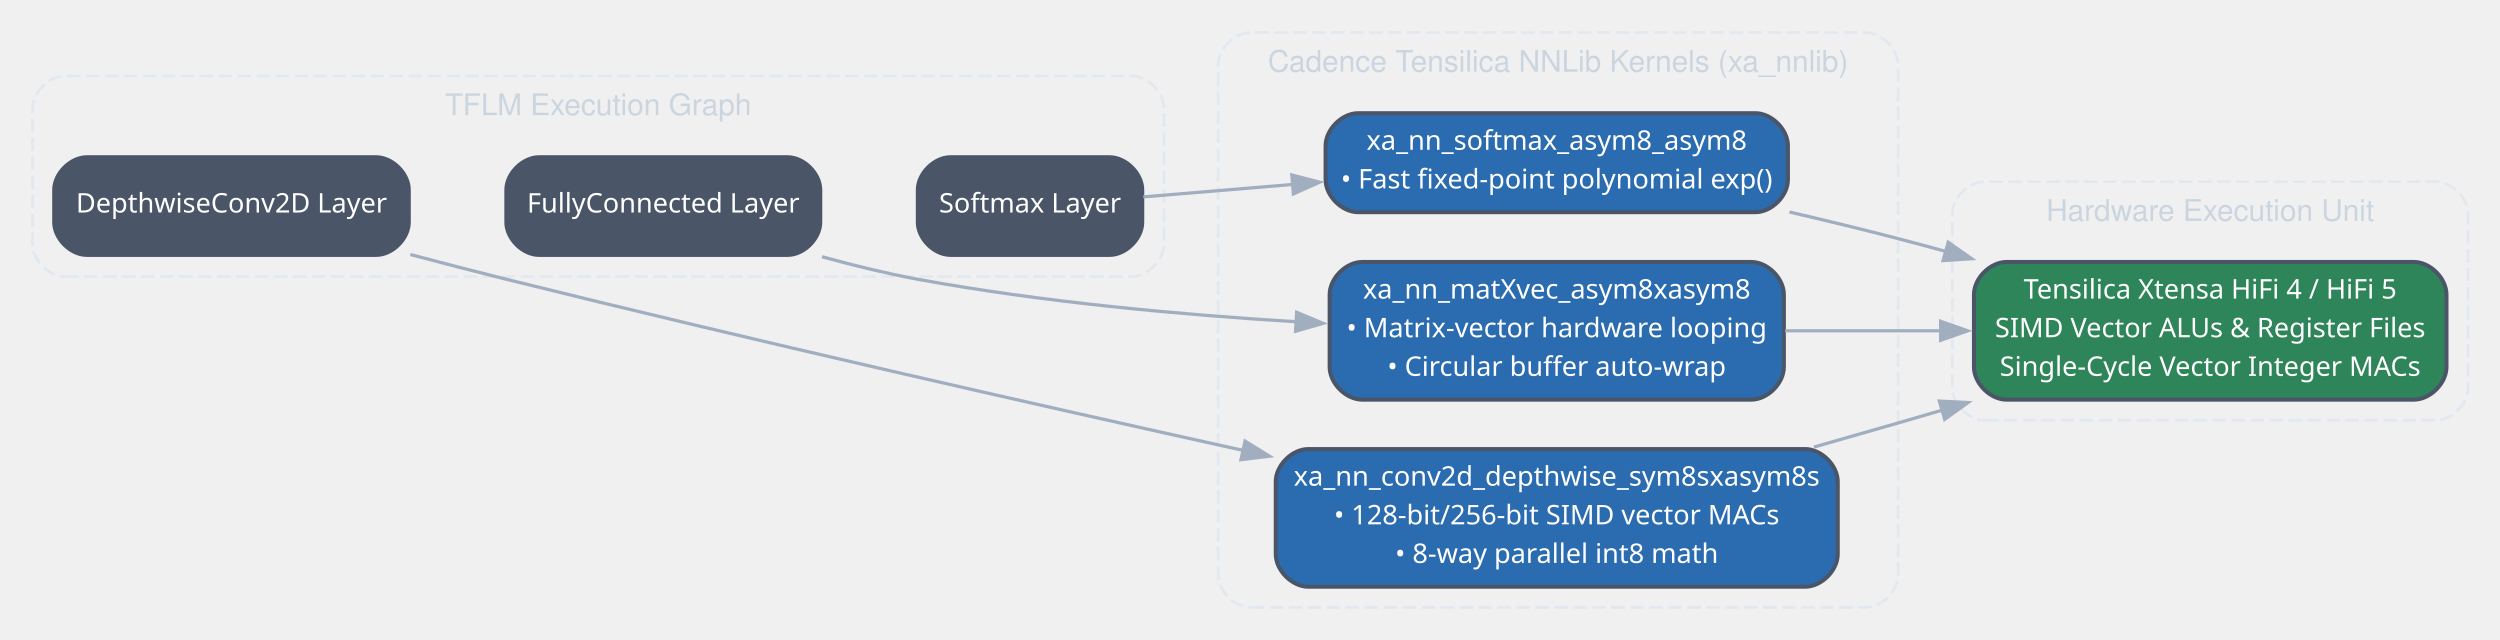
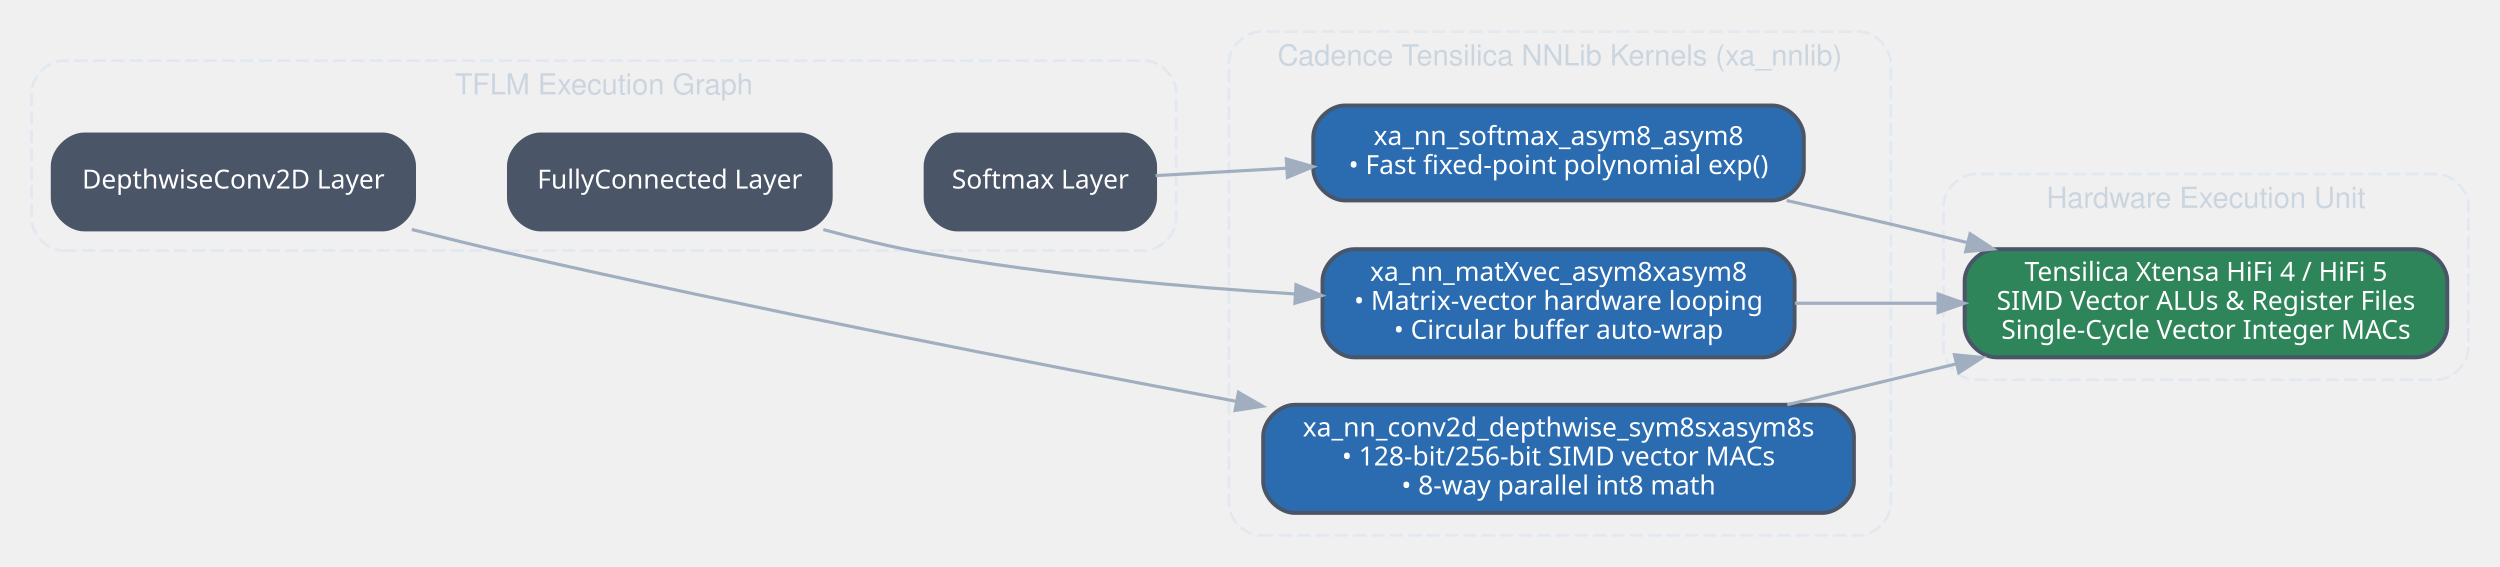
- <svg xmlns="http://www.w3.org/2000/svg" width="922pt" height="236pt" viewBox="0.00 0.00 922.00 236.00">
-   <g id="graph0" class="graph" transform="scale(1 1) rotate(0) translate(4 232)">
+ <svg xmlns="http://www.w3.org/2000/svg" width="948pt" height="215pt" viewBox="0.00 0.00 948.00 215.00">
+   <g id="graph0" class="graph" transform="scale(1 1) rotate(0) translate(4 211)">
    <g id="clust1" class="cluster">
-       <path fill="none" stroke="#e2e8f0" stroke-dasharray="5,2" d="M20,-130C20,-130 413.25,-130 413.25,-130 419.25,-130 425.25,-136 425.25,-142 425.25,-142 425.25,-192 425.25,-192 425.25,-198 419.25,-204 413.25,-204 413.25,-204 20,-204 20,-204 14,-204 8,-198 8,-192 8,-192 8,-142 8,-142 8,-136 14,-130 20,-130" />
-       <text xml:space="preserve" text-anchor="middle" x="216.62" y="-189.55" font-family="Helvetica,sans-Serif" font-size="11.00" fill="#cbd5e0">TFLM Execution Graph</text>
+       <path fill="transparent" stroke="#e2e8f0" stroke-dasharray="5,2" d="M20,-116C20,-116 430,-116 430,-116 436,-116 442,-122 442,-128 442,-128 442,-176 442,-176 442,-182 436,-188 430,-188 430,-188 20,-188 20,-188 14,-188 8,-182 8,-176 8,-176 8,-128 8,-128 8,-122 14,-116 20,-116" />
+       <text text-anchor="middle" x="225" y="-175.2" font-family="Helvetica,sans-Serif" font-size="11.00" fill="#cbd5e0">TFLM Execution Graph</text>
    </g>
    <g id="clust2" class="cluster">
-       <path fill="none" stroke="#e2e8f0" stroke-dasharray="5,2" d="M457.25,-8C457.25,-8 684,-8 684,-8 690,-8 696,-14 696,-20 696,-20 696,-208 696,-208 696,-214 690,-220 684,-220 684,-220 457.25,-220 457.25,-220 451.25,-220 445.25,-214 445.25,-208 445.25,-208 445.25,-20 445.25,-20 445.25,-14 451.25,-8 457.25,-8" />
-       <text xml:space="preserve" text-anchor="middle" x="570.62" y="-205.55" font-family="Helvetica,sans-Serif" font-size="11.00" fill="#cbd5e0">Cadence Tensilica NNLib Kernels (xa_nnlib)</text>
+       <path fill="transparent" stroke="#e2e8f0" stroke-dasharray="5,2" d="M474,-8C474,-8 701,-8 701,-8 707,-8 713,-14 713,-20 713,-20 713,-187 713,-187 713,-193 707,-199 701,-199 701,-199 474,-199 474,-199 468,-199 462,-193 462,-187 462,-187 462,-20 462,-20 462,-14 468,-8 474,-8" />
+       <text text-anchor="middle" x="587.5" y="-186.2" font-family="Helvetica,sans-Serif" font-size="11.00" fill="#cbd5e0">Cadence Tensilica NNLib Kernels (xa_nnlib)</text>
    </g>
    <g id="clust3" class="cluster">
-       <path fill="none" stroke="#e2e8f0" stroke-dasharray="5,2" d="M728,-77C728,-77 894.25,-77 894.25,-77 900.25,-77 906.25,-83 906.25,-89 906.25,-89 906.25,-153 906.25,-153 906.25,-159 900.25,-165 894.25,-165 894.25,-165 728,-165 728,-165 722,-165 716,-159 716,-153 716,-153 716,-89 716,-89 716,-83 722,-77 728,-77" />
-       <text xml:space="preserve" text-anchor="middle" x="811.12" y="-150.55" font-family="Helvetica,sans-Serif" font-size="11.00" fill="#cbd5e0">Hardware Execution Unit</text>
+       <path fill="transparent" stroke="#e2e8f0" stroke-dasharray="5,2" d="M745,-67C745,-67 920,-67 920,-67 926,-67 932,-73 932,-79 932,-79 932,-133 932,-133 932,-139 926,-145 920,-145 920,-145 745,-145 745,-145 739,-145 733,-139 733,-133 733,-133 733,-79 733,-79 733,-73 739,-67 745,-67" />
+       <text text-anchor="middle" x="832.5" y="-132.2" font-family="Helvetica,sans-Serif" font-size="11.00" fill="#cbd5e0">Hardware Execution Unit</text>
    </g>
    <g id="node1" class="node">
-       <path fill="#4a5568" stroke="#4a5568" stroke-width="1.5" d="M134.75,-174C134.75,-174 28,-174 28,-174 22,-174 16,-168 16,-162 16,-162 16,-150 16,-150 16,-144 22,-138 28,-138 28,-138 134.75,-138 134.75,-138 140.75,-138 146.75,-144 146.75,-150 146.75,-150 146.75,-162 146.75,-162 146.75,-168 140.75,-174 134.75,-174" />
-       <text xml:space="preserve" text-anchor="middle" x="81.38" y="-153.62" font-family="verdana" font-size="10.00" fill="#ffffff">DepthwiseConv2D Layer</text>
+       <path fill="#4a5568" stroke="#4a5568" stroke-width="1.5" d="M141,-160C141,-160 28,-160 28,-160 22,-160 16,-154 16,-148 16,-148 16,-136 16,-136 16,-130 22,-124 28,-124 28,-124 141,-124 141,-124 147,-124 153,-130 153,-136 153,-136 153,-148 153,-148 153,-154 147,-160 141,-160" />
+       <text text-anchor="middle" x="84.5" y="-139.5" font-family="verdana" font-size="10.00" fill="#ffffff">DepthwiseConv2D Layer</text>
    </g>
    <g id="node2" class="node">
-       <path fill="#4a5568" stroke="#4a5568" stroke-width="1.5" d="M286.5,-174C286.5,-174 194.75,-174 194.75,-174 188.75,-174 182.75,-168 182.75,-162 182.75,-162 182.75,-150 182.75,-150 182.75,-144 188.75,-138 194.75,-138 194.75,-138 286.5,-138 286.5,-138 292.5,-138 298.5,-144 298.5,-150 298.5,-150 298.5,-162 298.5,-162 298.5,-168 292.5,-174 286.5,-174" />
-       <text xml:space="preserve" text-anchor="middle" x="240.62" y="-153.62" font-family="verdana" font-size="10.00" fill="#ffffff">FullyConnected Layer</text>
+       <path fill="#4a5568" stroke="#4a5568" stroke-width="1.5" d="M299,-160C299,-160 201,-160 201,-160 195,-160 189,-154 189,-148 189,-148 189,-136 189,-136 189,-130 195,-124 201,-124 201,-124 299,-124 299,-124 305,-124 311,-130 311,-136 311,-136 311,-148 311,-148 311,-154 305,-160 299,-160" />
+       <text text-anchor="middle" x="250" y="-139.5" font-family="verdana" font-size="10.00" fill="#ffffff">FullyConnected Layer</text>
    </g>
    <g id="node4" class="node">
-       <path fill="#2b6cb0" stroke="#4a5568" stroke-width="1.5" d="M661.75,-66.38C661.75,-66.38 478.5,-66.38 478.5,-66.38 472.5,-66.38 466.5,-60.38 466.5,-54.38 466.5,-54.38 466.5,-27.62 466.5,-27.62 466.5,-21.62 472.5,-15.62 478.5,-15.62 478.5,-15.62 661.75,-15.62 661.75,-15.62 667.75,-15.62 673.75,-21.62 673.75,-27.62 673.75,-27.62 673.75,-54.38 673.75,-54.38 673.75,-60.38 667.75,-66.38 661.75,-66.38" />
-       <text xml:space="preserve" text-anchor="middle" x="570.12" y="-52.88" font-family="verdana" font-size="10.00" fill="#ffffff">xa_nn_conv2d_depthwise_sym8sxasym8s</text>
-       <text xml:space="preserve" text-anchor="middle" x="570.12" y="-38.62" font-family="verdana" font-size="10.00" fill="#ffffff">• 128-bit/256-bit SIMD vector MACs</text>
-       <text xml:space="preserve" text-anchor="middle" x="570.12" y="-24.38" font-family="verdana" font-size="10.00" fill="#ffffff">• 8-way parallel int8 math</text>
+       <path fill="#2b6cb0" stroke="#4a5568" stroke-width="1.5" d="M687,-57.5C687,-57.5 487,-57.5 487,-57.5 481,-57.5 475,-51.5 475,-45.5 475,-45.5 475,-28.5 475,-28.5 475,-22.5 481,-16.5 487,-16.5 487,-16.5 687,-16.5 687,-16.5 693,-16.5 699,-22.5 699,-28.5 699,-28.5 699,-45.5 699,-45.5 699,-51.5 693,-57.5 687,-57.5" />
+       <text text-anchor="middle" x="587" y="-45.5" font-family="verdana" font-size="10.00" fill="#ffffff">xa_nn_conv2d_depthwise_sym8sxasym8s</text>
+       <text text-anchor="middle" x="587" y="-34.5" font-family="verdana" font-size="10.00" fill="#ffffff">• 128-bit/256-bit SIMD vector MACs</text>
+       <text text-anchor="middle" x="587" y="-23.5" font-family="verdana" font-size="10.00" fill="#ffffff">• 8-way parallel int8 math</text>
    </g>
    <g id="edge3" class="edge">
-       <path fill="none" stroke="#a0aec0" stroke-width="1.2" d="M147.34,-138.13C159.11,-135.01 171.28,-131.85 182.75,-129 273.91,-106.37 377.74,-82.84 454.79,-65.82" />
-       <polygon fill="#a0aec0" stroke="#a0aec0" stroke-width="1.2" points="455.17,-69.32 464.19,-63.75 453.67,-62.48 455.17,-69.32" />
+       <path fill="none" stroke="#a0aec0" stroke-width="1.2" d="M152.16,-123.97C164.38,-120.85 177.05,-117.73 189,-115 281.1,-93.96 386.01,-73.5 464.84,-58.81" />
+       <polygon fill="#a0aec0" stroke="#a0aec0" stroke-width="1.2" points="465.62,-62.23 474.81,-56.96 464.34,-55.35 465.62,-62.23" />
    </g>
    <g id="node3" class="node">
-       <path fill="#4a5568" stroke="#4a5568" stroke-width="1.5" d="M405.25,-174C405.25,-174 346.5,-174 346.5,-174 340.5,-174 334.5,-168 334.5,-162 334.5,-162 334.5,-150 334.5,-150 334.5,-144 340.5,-138 346.5,-138 346.5,-138 405.25,-138 405.25,-138 411.25,-138 417.25,-144 417.25,-150 417.25,-150 417.25,-162 417.25,-162 417.25,-168 411.25,-174 405.25,-174" />
-       <text xml:space="preserve" text-anchor="middle" x="375.88" y="-153.62" font-family="verdana" font-size="10.00" fill="#ffffff">Softmax Layer</text>
+       <path fill="#4a5568" stroke="#4a5568" stroke-width="1.5" d="M422,-160C422,-160 359,-160 359,-160 353,-160 347,-154 347,-148 347,-148 347,-136 347,-136 347,-130 353,-124 359,-124 359,-124 422,-124 422,-124 428,-124 434,-130 434,-136 434,-136 434,-148 434,-148 434,-154 428,-160 422,-160" />
+       <text text-anchor="middle" x="390.5" y="-139.5" font-family="verdana" font-size="10.00" fill="#ffffff">Softmax Layer</text>
    </g>
    <g id="node5" class="node">
-       <path fill="#2b6cb0" stroke="#4a5568" stroke-width="1.5" d="M641.88,-135.38C641.88,-135.38 498.38,-135.38 498.38,-135.38 492.38,-135.38 486.38,-129.38 486.38,-123.38 486.38,-123.38 486.38,-96.62 486.38,-96.62 486.38,-90.62 492.38,-84.62 498.38,-84.62 498.38,-84.62 641.88,-84.62 641.88,-84.62 647.88,-84.62 653.88,-90.62 653.88,-96.62 653.88,-96.62 653.88,-123.38 653.88,-123.38 653.88,-129.38 647.88,-135.38 641.88,-135.38" />
-       <text xml:space="preserve" text-anchor="middle" x="570.12" y="-121.88" font-family="verdana" font-size="10.00" fill="#ffffff">xa_nn_matXvec_asym8xasym8</text>
-       <text xml:space="preserve" text-anchor="middle" x="570.12" y="-107.62" font-family="verdana" font-size="10.00" fill="#ffffff">• Matrix-vector hardware looping</text>
-       <text xml:space="preserve" text-anchor="middle" x="570.12" y="-93.38" font-family="verdana" font-size="10.00" fill="#ffffff">• Circular buffer auto-wrap</text>
+       <path fill="#2b6cb0" stroke="#4a5568" stroke-width="1.5" d="M664.5,-116.5C664.5,-116.5 509.5,-116.5 509.5,-116.5 503.5,-116.5 497.5,-110.5 497.5,-104.5 497.5,-104.5 497.5,-87.5 497.5,-87.5 497.5,-81.5 503.5,-75.5 509.5,-75.5 509.5,-75.5 664.5,-75.5 664.5,-75.5 670.5,-75.5 676.5,-81.5 676.5,-87.5 676.5,-87.5 676.5,-104.5 676.5,-104.5 676.5,-110.5 670.5,-116.5 664.5,-116.5" />
+       <text text-anchor="middle" x="587" y="-104.5" font-family="verdana" font-size="10.00" fill="#ffffff">xa_nn_matXvec_asym8xasym8</text>
+       <text text-anchor="middle" x="587" y="-93.5" font-family="verdana" font-size="10.00" fill="#ffffff">• Matrix-vector hardware looping</text>
+       <text text-anchor="middle" x="587" y="-82.5" font-family="verdana" font-size="10.00" fill="#ffffff">• Circular buffer auto-wrap</text>
    </g>
    <g id="edge4" class="edge">
-       <path fill="none" stroke="#a0aec0" stroke-width="1.2" d="M299.16,-137.32C310.76,-134.11 322.94,-131.13 334.5,-129 380.06,-120.62 431.28,-115.94 474.21,-113.32" />
-       <polygon fill="#a0aec0" stroke="#a0aec0" stroke-width="1.2" points="474.2,-116.83 483.98,-112.75 473.8,-109.84 474.2,-116.83" />
+       <path fill="none" stroke="#a0aec0" stroke-width="1.2" d="M308.19,-123.95C320.87,-120.5 334.3,-117.27 347,-115 392.62,-106.85 443.76,-102.2 486.99,-99.54" />
+       <polygon fill="#a0aec0" stroke="#a0aec0" stroke-width="1.2" points="487.45,-103.02 497.23,-98.94 487.04,-96.03 487.45,-103.02" />
    </g>
    <g id="node6" class="node">
-       <path fill="#2b6cb0" stroke="#4a5568" stroke-width="1.5" d="M643.38,-190.25C643.38,-190.25 496.88,-190.25 496.88,-190.25 490.88,-190.25 484.88,-184.25 484.88,-178.25 484.88,-178.25 484.88,-165.75 484.88,-165.75 484.88,-159.75 490.88,-153.75 496.88,-153.75 496.88,-153.75 643.38,-153.75 643.38,-153.75 649.38,-153.75 655.38,-159.75 655.38,-165.75 655.38,-165.75 655.38,-178.25 655.38,-178.25 655.38,-184.25 649.38,-190.25 643.38,-190.25" />
-       <text xml:space="preserve" text-anchor="middle" x="570.12" y="-176.75" font-family="verdana" font-size="10.00" fill="#ffffff">xa_nn_softmax_asym8_asym8</text>
-       <text xml:space="preserve" text-anchor="middle" x="570.12" y="-162.5" font-family="verdana" font-size="10.00" fill="#ffffff">• Fast fixed-point polynomial exp()</text>
+       <path fill="#2b6cb0" stroke="#4a5568" stroke-width="1.5" d="M668,-171C668,-171 506,-171 506,-171 500,-171 494,-165 494,-159 494,-159 494,-147 494,-147 494,-141 500,-135 506,-135 506,-135 668,-135 668,-135 674,-135 680,-141 680,-147 680,-147 680,-159 680,-159 680,-165 674,-171 668,-171" />
+       <text text-anchor="middle" x="587" y="-156" font-family="verdana" font-size="10.00" fill="#ffffff">xa_nn_softmax_asym8_asym8</text>
+       <text text-anchor="middle" x="587" y="-145" font-family="verdana" font-size="10.00" fill="#ffffff">• Fast fixed-point polynomial exp()</text>
    </g>
    <g id="edge5" class="edge">
-       <path fill="none" stroke="#a0aec0" stroke-width="1.2" d="M417.65,-159.39C433.88,-160.74 453.31,-162.36 472.75,-163.98" />
-       <polygon fill="#a0aec0" stroke="#a0aec0" stroke-width="1.2" points="472.43,-167.46 482.69,-164.81 473.01,-160.49 472.43,-167.46" />
+       <path fill="none" stroke="#a0aec0" stroke-width="1.2" d="M434.18,-144.41C448.95,-145.25 466.21,-146.23 483.68,-147.21" />
+       <polygon fill="#a0aec0" stroke="#a0aec0" stroke-width="1.2" points="483.79,-150.72 493.97,-147.8 484.19,-143.74 483.79,-150.72" />
    </g>
    <g id="node7" class="node">
-       <path fill="#2f855a" stroke="#4a5568" stroke-width="1.5" d="M886.25,-135.38C886.25,-135.38 736,-135.38 736,-135.38 730,-135.38 724,-129.38 724,-123.38 724,-123.38 724,-96.62 724,-96.62 724,-90.62 730,-84.62 736,-84.62 736,-84.62 886.25,-84.62 886.25,-84.62 892.25,-84.62 898.25,-90.62 898.25,-96.62 898.25,-96.62 898.25,-123.38 898.25,-123.38 898.25,-129.38 892.25,-135.38 886.25,-135.38" />
-       <text xml:space="preserve" text-anchor="middle" x="811.12" y="-121.88" font-family="verdana" font-size="10.00" fill="#ffffff">Tensilica Xtensa HiFi 4 / HiFi 5</text>
-       <text xml:space="preserve" text-anchor="middle" x="811.12" y="-107.62" font-family="verdana" font-size="10.00" fill="#ffffff">SIMD Vector ALUs &amp; Register Files</text>
-       <text xml:space="preserve" text-anchor="middle" x="811.12" y="-93.38" font-family="verdana" font-size="10.00" fill="#ffffff">Single-Cycle Vector Integer MACs</text>
+       <path fill="#2f855a" stroke="#4a5568" stroke-width="1.5" d="M912,-116.5C912,-116.5 753,-116.5 753,-116.5 747,-116.5 741,-110.5 741,-104.5 741,-104.5 741,-87.5 741,-87.5 741,-81.5 747,-75.5 753,-75.5 753,-75.5 912,-75.5 912,-75.5 918,-75.5 924,-81.5 924,-87.5 924,-87.5 924,-104.5 924,-104.5 924,-110.5 918,-116.5 912,-116.5" />
+       <text text-anchor="middle" x="832.5" y="-104.5" font-family="verdana" font-size="10.00" fill="#ffffff">Tensilica Xtensa HiFi 4 / HiFi 5</text>
+       <text text-anchor="middle" x="832.5" y="-93.5" font-family="verdana" font-size="10.00" fill="#ffffff">SIMD Vector ALUs &amp; Register Files</text>
+       <text text-anchor="middle" x="832.5" y="-82.5" font-family="verdana" font-size="10.00" fill="#ffffff">Single-Cycle Vector Integer MACs</text>
    </g>
    <g id="edge6" class="edge">
-       <path fill="none" stroke="#a0aec0" stroke-width="1.2" d="M664.93,-67.11C675.42,-70.09 685.94,-73.09 696,-76 701.31,-77.53 706.75,-79.12 712.24,-80.73" />
-       <polygon fill="#a0aec0" stroke="#a0aec0" stroke-width="1.2" points="711.23,-84.08 721.81,-83.54 713.2,-77.36 711.23,-84.08" />
+       <path fill="none" stroke="#a0aec0" stroke-width="1.2" d="M673.74,-57.53C686.89,-60.69 700.31,-63.92 713,-67 721.06,-68.95 729.43,-70.99 737.83,-73.03" />
+       <polygon fill="#a0aec0" stroke="#a0aec0" stroke-width="1.2" points="737.13,-76.47 747.68,-75.44 738.79,-69.67 737.13,-76.47" />
    </g>
    <g id="edge7" class="edge">
-       <path fill="none" stroke="#a0aec0" stroke-width="1.2" d="M654.38,-110C672.9,-110 692.7,-110 711.76,-110" />
-       <polygon fill="#a0aec0" stroke="#a0aec0" stroke-width="1.2" points="711.7,-113.5 721.7,-110 711.7,-106.5 711.7,-113.5" />
+       <path fill="none" stroke="#a0aec0" stroke-width="1.2" d="M676.6,-96C694.19,-96 712.77,-96 730.73,-96" />
+       <polygon fill="#a0aec0" stroke="#a0aec0" stroke-width="1.2" points="730.92,-99.5 740.92,-96 730.92,-92.5 730.92,-99.5" />
    </g>
    <g id="edge8" class="edge">
-       <path fill="none" stroke="#a0aec0" stroke-width="1.2" d="M655.95,-153.81C669.39,-150.69 683.1,-147.36 696,-144 701.88,-142.47 707.91,-140.84 713.98,-139.16" />
-       <polygon fill="#a0aec0" stroke="#a0aec0" stroke-width="1.2" points="714.5,-142.65 723.18,-136.57 712.61,-135.91 714.5,-142.65" />
+       <path fill="none" stroke="#a0aec0" stroke-width="1.2" d="M673.49,-134.95C686.73,-132.04 700.25,-128.99 713,-126 722.45,-123.78 732.31,-121.4 742.13,-118.98" />
+       <polygon fill="#a0aec0" stroke="#a0aec0" stroke-width="1.2" points="743.05,-122.36 751.92,-116.56 741.37,-115.57 743.05,-122.36" />
    </g>
  </g>
</svg>
